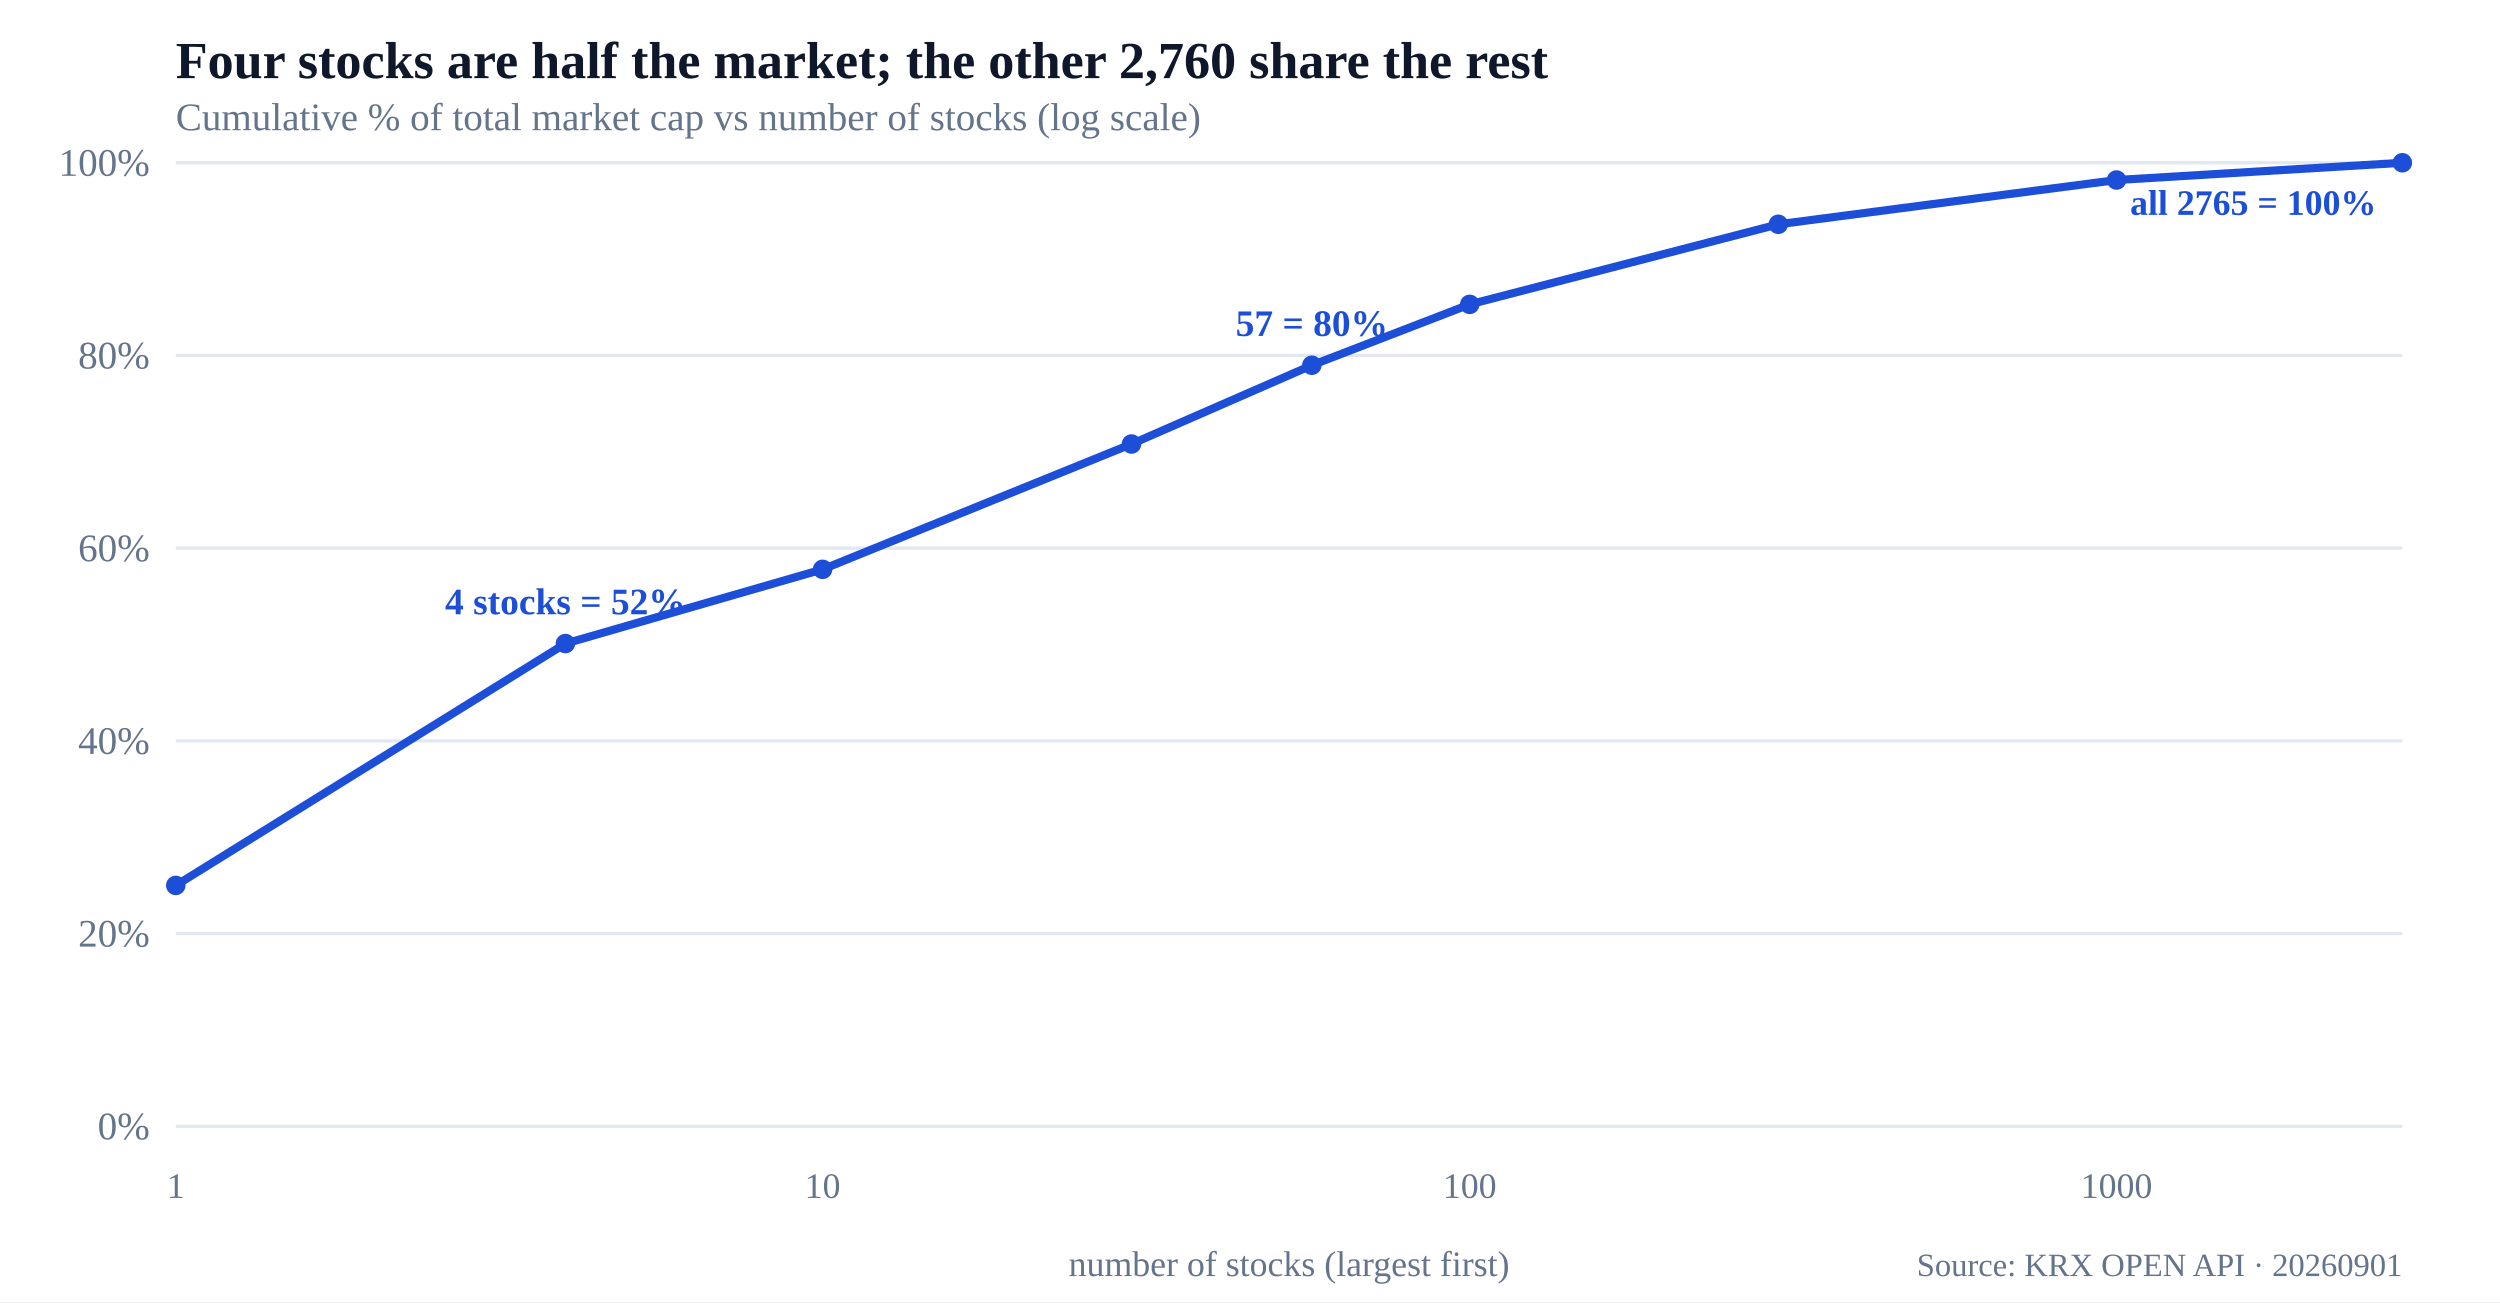
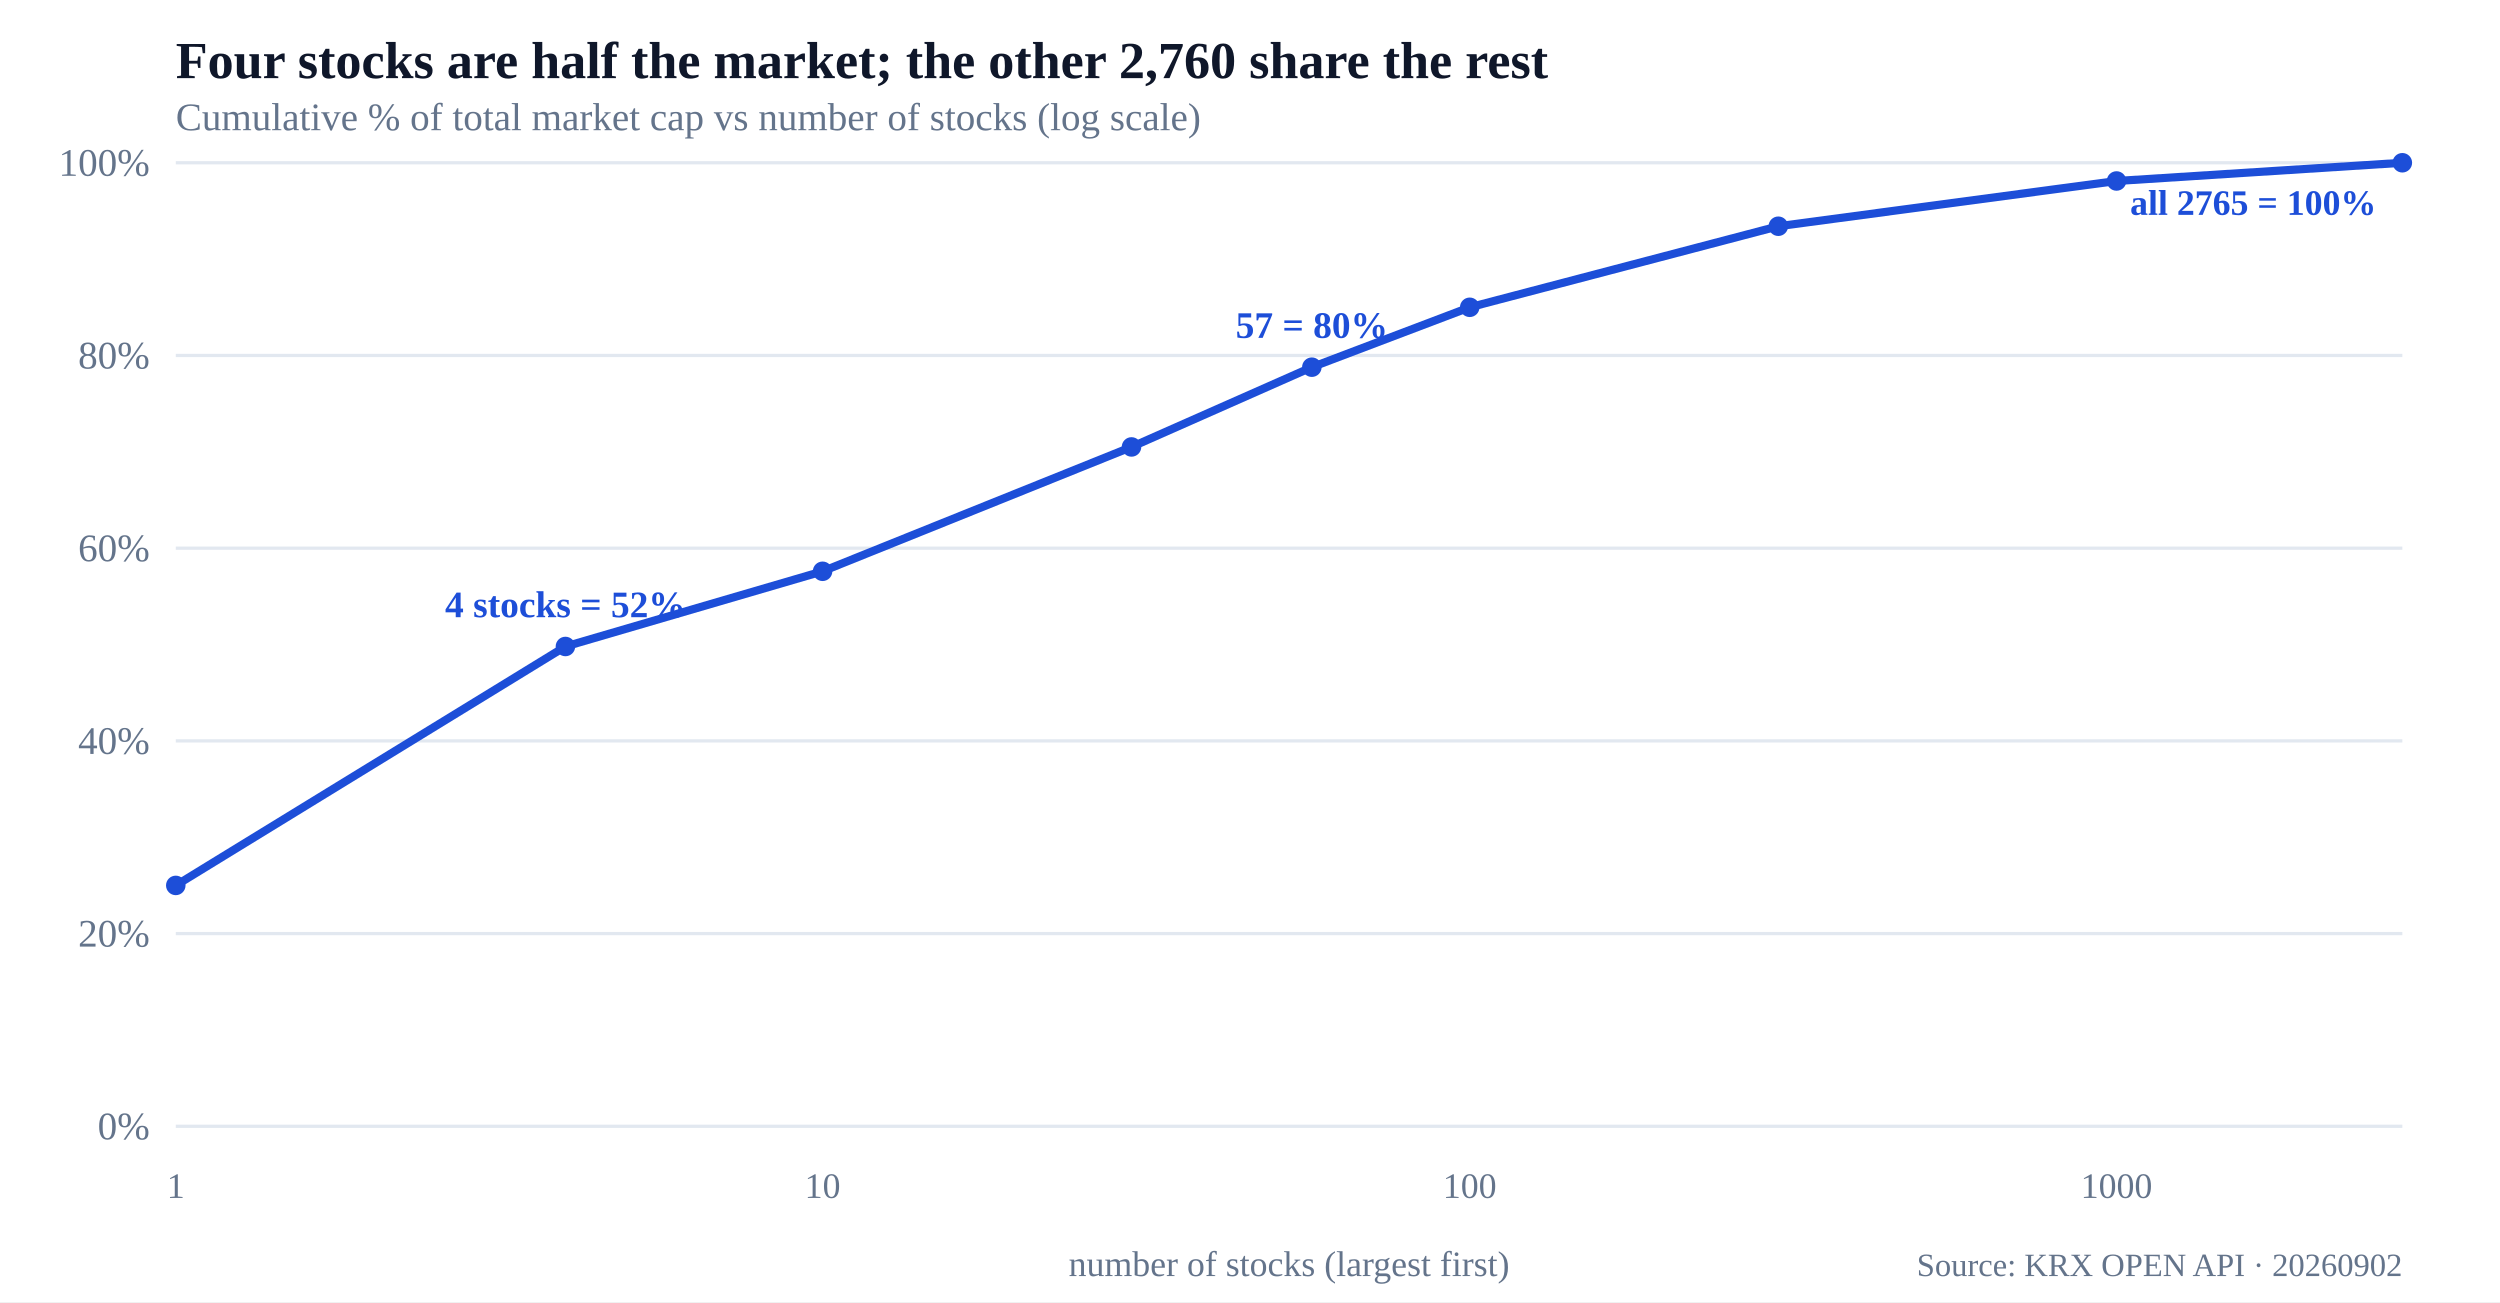
<svg xmlns="http://www.w3.org/2000/svg" viewBox="0 0 768 400" font-family="Georgia,'Times New Roman',serif" role="img" aria-label="Cumulative share of Korean market cap by number of stocks: 4 stocks are half, 57 are 80 percent">
  <rect width="768" height="400" fill="#ffffff" />
  <text x="54" y="24" font-size="16" font-weight="700" fill="#0f172a">Four stocks are half the market; the other 2,760 share the rest</text>
  <text x="54" y="40" font-size="12" fill="#64748b">Cumulative % of total market cap vs number of stocks (log scale)</text>
  <line x1="54" y1="346" x2="738" y2="346" stroke="#e2e8f0" />
  <text x="46" y="350" text-anchor="end" font-size="12" fill="#64748b">0%</text>
  <line x1="54" y1="286.8" x2="738" y2="286.8" stroke="#e2e8f0" />
  <text x="46" y="290.8" text-anchor="end" font-size="12" fill="#64748b">20%</text>
  <line x1="54" y1="227.6" x2="738" y2="227.6" stroke="#e2e8f0" />
  <text x="46" y="231.6" text-anchor="end" font-size="12" fill="#64748b">40%</text>
  <line x1="54" y1="168.4" x2="738" y2="168.4" stroke="#e2e8f0" />
  <text x="46" y="172.4" text-anchor="end" font-size="12" fill="#64748b">60%</text>
  <line x1="54" y1="109.2" x2="738" y2="109.2" stroke="#e2e8f0" />
  <text x="46" y="113.2" text-anchor="end" font-size="12" fill="#64748b">80%</text>
  <line x1="54" y1="50" x2="738" y2="50" stroke="#e2e8f0" />
  <text x="46" y="54" text-anchor="end" font-size="12" fill="#64748b">100%</text>
  <text x="54.0" y="368" text-anchor="middle" font-size="11" fill="#64748b">1</text>
  <text x="252.7" y="368" text-anchor="middle" font-size="11" fill="#64748b">10</text>
  <text x="451.5" y="368" text-anchor="middle" font-size="11" fill="#64748b">100</text>
  <text x="650.2" y="368" text-anchor="middle" font-size="11" fill="#64748b">1000</text>
-   <polyline points="54.0,272.0 173.7,197.7 252.7,174.9 347.6,136.4 403.0,112.2 451.5,93.5 546.3,68.9 650.2,55.3 738.0,50.0" fill="none" stroke="#1d4ed8" stroke-width="2.5" />
+   <polyline points="54.0,272.0 173.7,198.6 252.7,175.5 347.6,137.3 403.0,112.8 451.5,94.4 546.3,69.5 650.2,55.6 738.0,50.0" fill="none" stroke="#1d4ed8" stroke-width="2.5" />
  <circle cx="54.0" cy="272.0" r="3" fill="#1d4ed8" />
-   <circle cx="173.7" cy="197.7" r="3" fill="#1d4ed8" />
-   <text x="173.7" y="188.7" text-anchor="middle" font-size="11.5" font-weight="700" fill="#1d4ed8">4 stocks = 52%</text>
-   <circle cx="252.7" cy="174.9" r="3" fill="#1d4ed8" />
-   <circle cx="347.6" cy="136.4" r="3" fill="#1d4ed8" />
-   <circle cx="403.0" cy="112.2" r="3" fill="#1d4ed8" />
-   <text x="403.0" y="103.2" text-anchor="middle" font-size="11.5" font-weight="700" fill="#1d4ed8">57 = 80%</text>
-   <circle cx="451.5" cy="93.5" r="3" fill="#1d4ed8" />
-   <circle cx="546.3" cy="68.9" r="3" fill="#1d4ed8" />
-   <circle cx="650.2" cy="55.3" r="3" fill="#1d4ed8" />
+   <circle cx="173.7" cy="198.6" r="3" fill="#1d4ed8" />
+   <text x="173.7" y="189.6" text-anchor="middle" font-size="11.5" font-weight="700" fill="#1d4ed8">4 stocks = 52%</text>
+   <circle cx="252.7" cy="175.5" r="3" fill="#1d4ed8" />
+   <circle cx="347.6" cy="137.3" r="3" fill="#1d4ed8" />
+   <circle cx="403.0" cy="112.8" r="3" fill="#1d4ed8" />
+   <text x="403.0" y="103.8" text-anchor="middle" font-size="11.5" font-weight="700" fill="#1d4ed8">57 = 80%</text>
+   <circle cx="451.5" cy="94.4" r="3" fill="#1d4ed8" />
+   <circle cx="546.3" cy="69.5" r="3" fill="#1d4ed8" />
+   <circle cx="650.2" cy="55.6" r="3" fill="#1d4ed8" />
  <circle cx="738.0" cy="50.0" r="3" fill="#1d4ed8" />
  <text x="730.0" y="66.0" text-anchor="end" font-size="11" font-weight="700" fill="#1d4ed8">all 2765 = 100%</text>
  <text x="396" y="392" text-anchor="middle" font-size="11" fill="#64748b">number of stocks (largest first)</text>
-   <text x="738" y="392" text-anchor="end" font-size="10" fill="#64748b">Source: KRX OPEN API · 20260901</text>
+   <text x="738" y="392" text-anchor="end" font-size="10" fill="#64748b">Source: KRX OPEN API · 20260902</text>
</svg>
